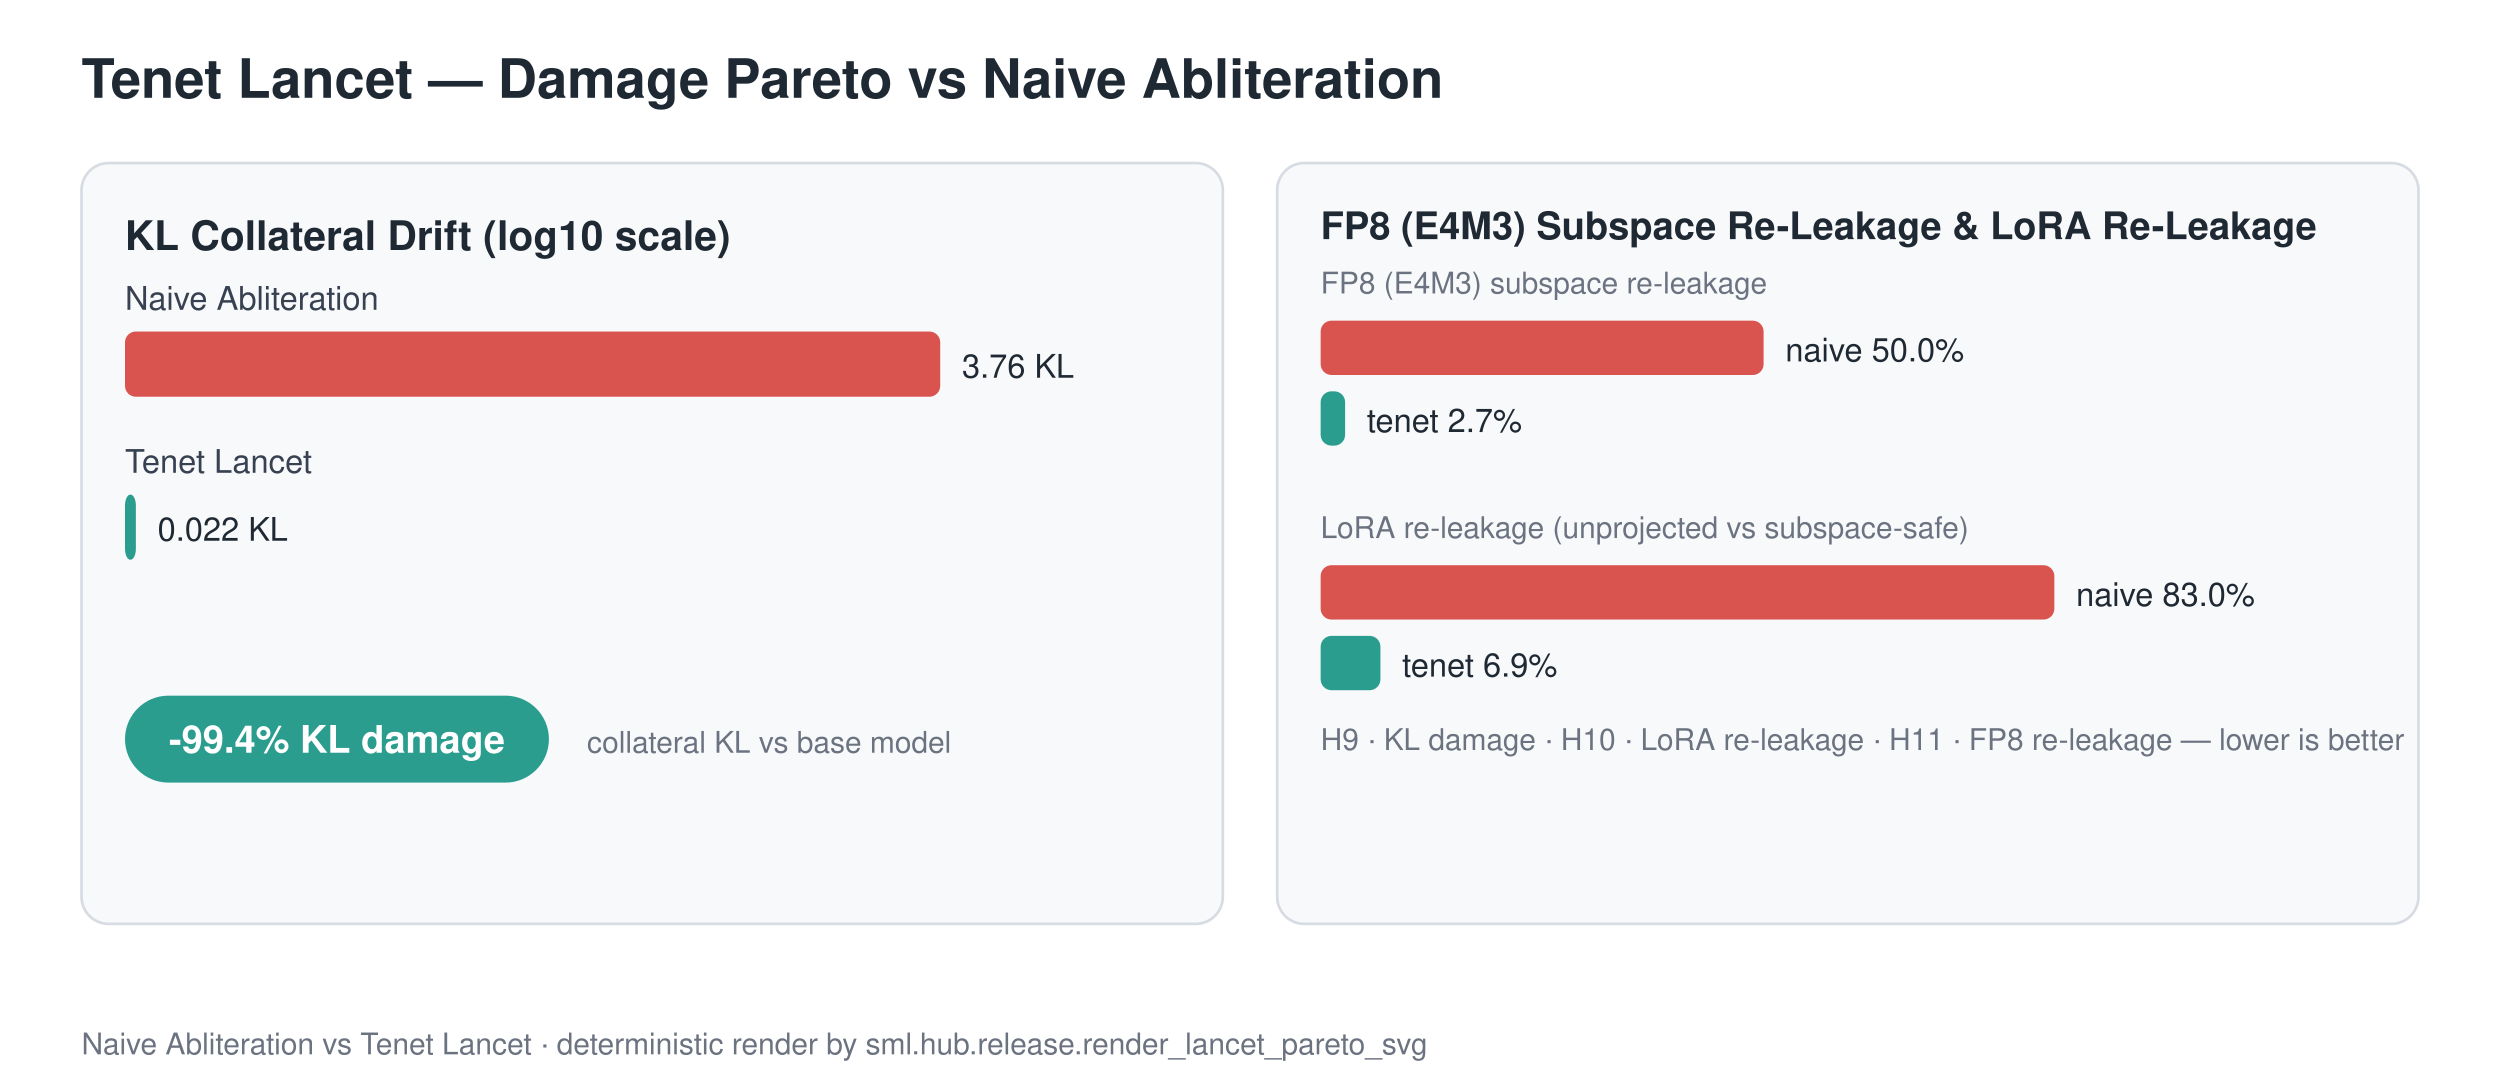
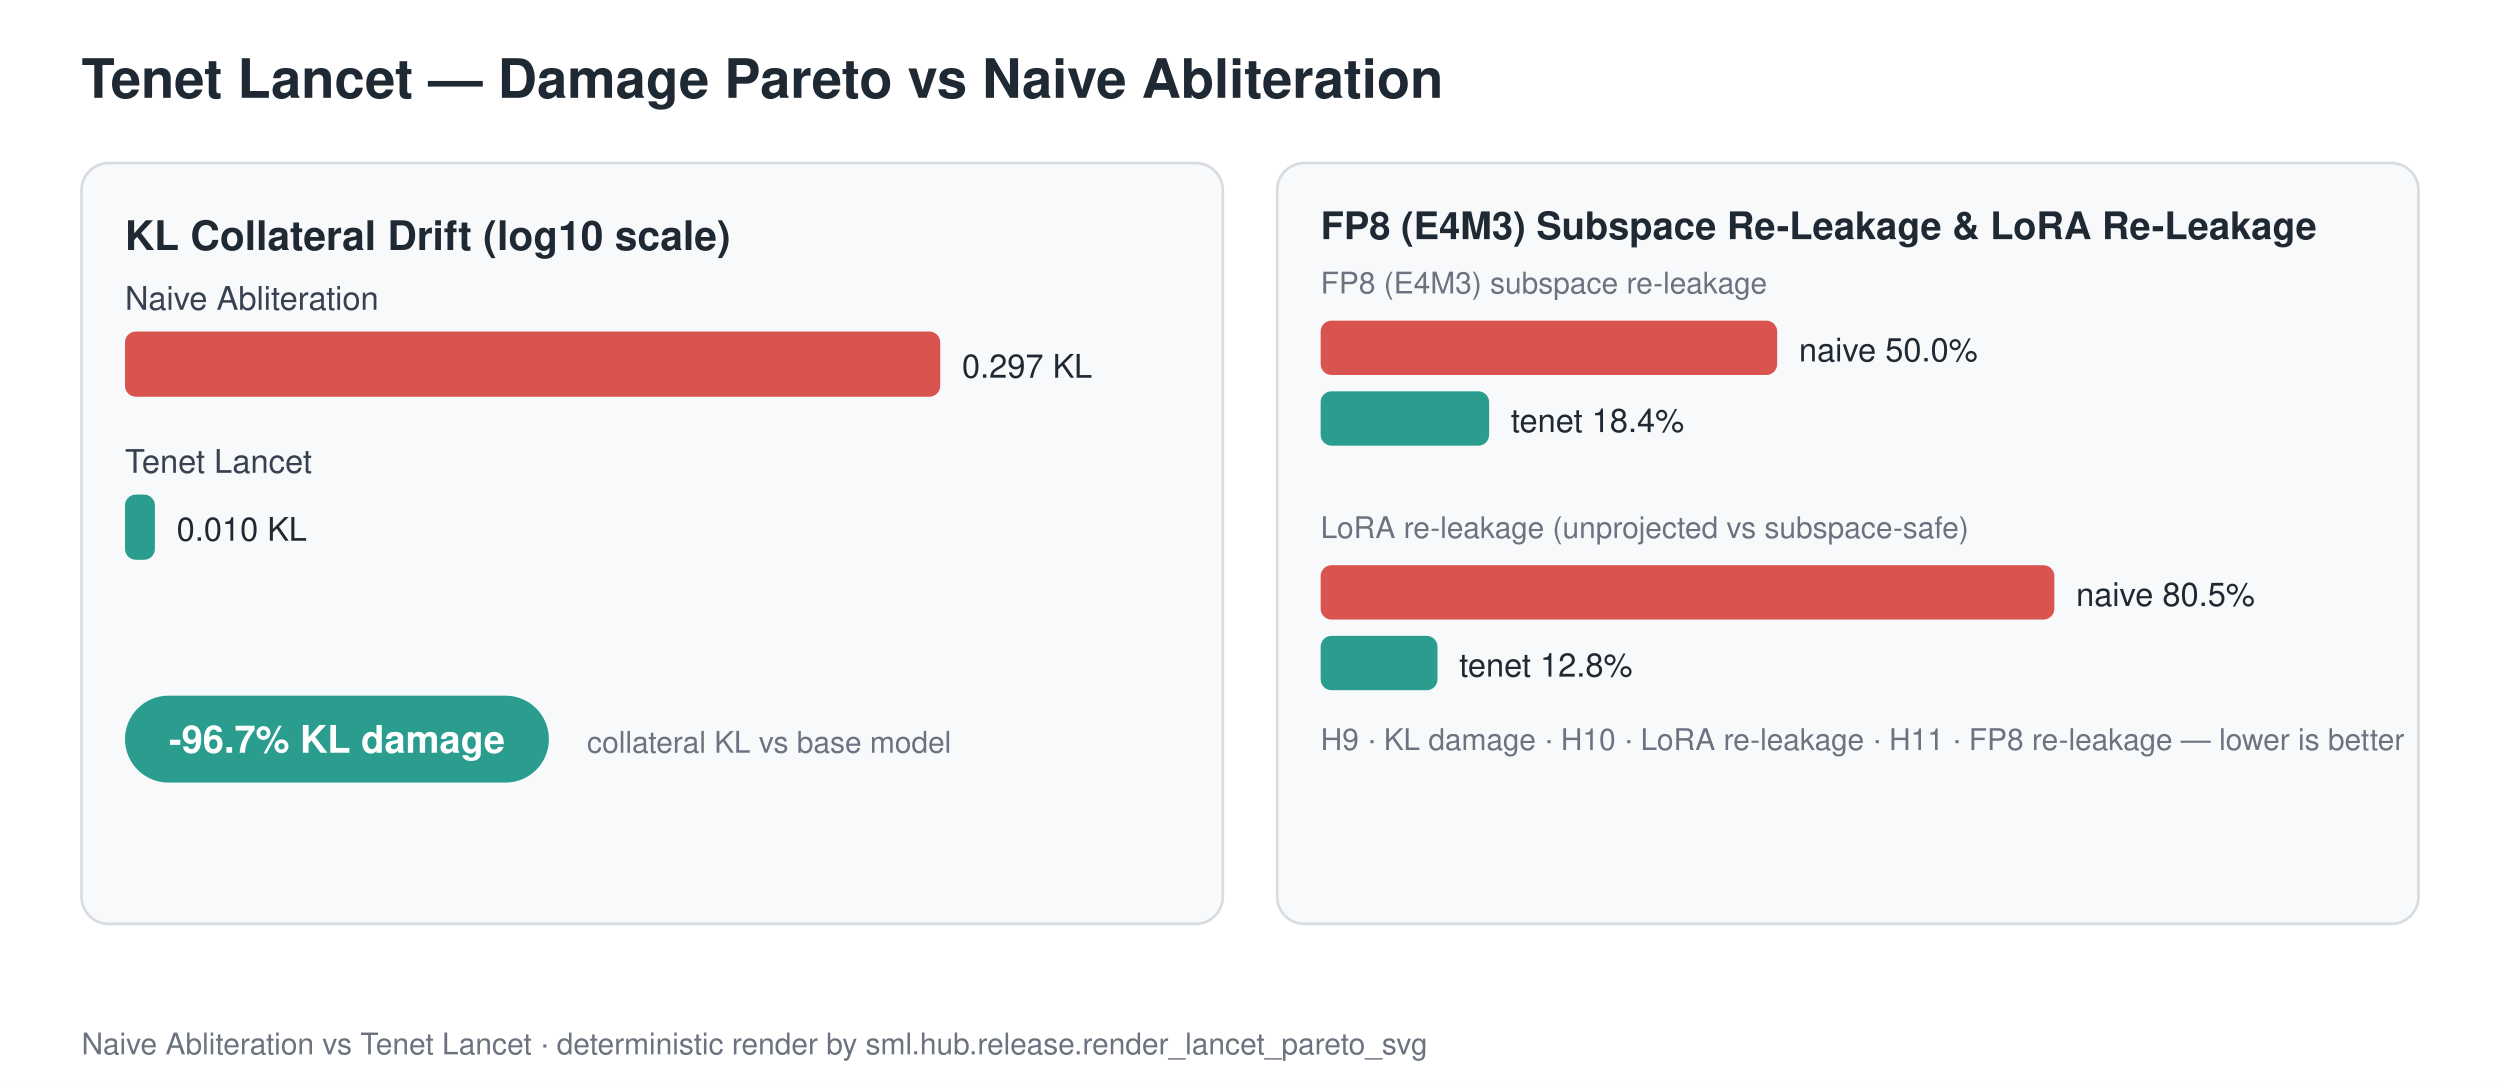
<svg xmlns="http://www.w3.org/2000/svg" width="920" height="400" viewBox="0 0 920 400" role="img" aria-label="Tenet Lancet vs Naive Abliteration damage pareto">
  <rect x="0" y="0" width="920" height="400" fill="#ffffff" />
  <text x="30" y="36" font-family="Helvetica, Arial, sans-serif" font-size="20" font-weight="600" fill="#1f2933">Tenet Lancet — Damage Pareto vs Naive Abliteration</text>
  <rect x="30" y="60" width="420" height="280" rx="10" fill="#f8f9fb" stroke="#d7dce3" />
  <text x="46" y="92" font-family="Helvetica, Arial, sans-serif" font-size="15" font-weight="600" fill="#1f2933">KL Collateral Drift (log10 scale)</text>
  <text x="46" y="114" font-family="Helvetica, Arial, sans-serif" font-size="12" fill="#374151">Naive Abliteration</text>
  <rect x="46" y="122" width="300" height="24" rx="4" fill="#d9534f" />
-   <text x="354" y="139" font-family="Helvetica, Arial, sans-serif" font-size="12" fill="#1f2933">3.76 KL</text>
+   <text x="354" y="139" font-family="Helvetica, Arial, sans-serif" font-size="12" fill="#1f2933">0.297 KL</text>
  <text x="46" y="174" font-family="Helvetica, Arial, sans-serif" font-size="12" fill="#374151">Tenet Lancet</text>
-   <rect x="46" y="182" width="4" height="24" rx="4" fill="#2a9d8f" />
-   <text x="58" y="199" font-family="Helvetica, Arial, sans-serif" font-size="12" fill="#1f2933">0.022 KL</text>
+   <rect x="46" y="182" width="11" height="24" rx="4" fill="#2a9d8f" />
+   <text x="65" y="199" font-family="Helvetica, Arial, sans-serif" font-size="12" fill="#1f2933">0.010 KL</text>
  <rect x="46" y="256" width="156" height="32" rx="16" fill="#2a9d8f" />
-   <text x="124" y="277" font-family="Helvetica, Arial, sans-serif" font-size="14" font-weight="700" fill="#ffffff" text-anchor="middle">-99.4% KL damage</text>
+   <text x="124" y="277" font-family="Helvetica, Arial, sans-serif" font-size="14" font-weight="700" fill="#ffffff" text-anchor="middle">-96.7% KL damage</text>
  <text x="216" y="277" font-family="Helvetica, Arial, sans-serif" font-size="11" fill="#6b7280">collateral KL vs base model</text>
  <rect x="470" y="60" width="420" height="280" rx="10" fill="#f8f9fb" stroke="#d7dce3" />
  <text x="486" y="88" font-family="Helvetica, Arial, sans-serif" font-size="14" font-weight="600" fill="#1f2933">FP8 (E4M3) Subspace Re-Leakage &amp; LoRA Re-Leakage</text>
  <text x="486" y="108" font-family="Helvetica, Arial, sans-serif" font-size="11" fill="#6b7280">FP8 (E4M3) subspace re-leakage</text>
-   <rect x="486" y="118" width="163" height="20" rx="4" fill="#d9534f" />
-   <text x="657" y="133" font-family="Helvetica, Arial, sans-serif" font-size="12" fill="#1f2933">naive 50.0%</text>
-   <rect x="486" y="144" width="9" height="20" rx="4" fill="#2a9d8f" />
-   <text x="503" y="159" font-family="Helvetica, Arial, sans-serif" font-size="12" fill="#1f2933">tenet 2.7%</text>
+   <rect x="486" y="118" width="168" height="20" rx="4" fill="#d9534f" />
+   <text x="662" y="133" font-family="Helvetica, Arial, sans-serif" font-size="12" fill="#1f2933">naive 50.0%</text>
+   <rect x="486" y="144" width="62" height="20" rx="4" fill="#2a9d8f" />
+   <text x="556" y="159" font-family="Helvetica, Arial, sans-serif" font-size="12" fill="#1f2933">tenet 18.4%</text>
  <text x="486" y="198" font-family="Helvetica, Arial, sans-serif" font-size="11" fill="#6b7280">LoRA re-leakage (unprojected vs subspace-safe)</text>
  <rect x="486" y="208" width="270" height="20" rx="4" fill="#d9534f" />
-   <text x="764" y="223" font-family="Helvetica, Arial, sans-serif" font-size="12" fill="#1f2933">naive 83.0%</text>
-   <rect x="486" y="234" width="22" height="20" rx="4" fill="#2a9d8f" />
-   <text x="516" y="249" font-family="Helvetica, Arial, sans-serif" font-size="12" fill="#1f2933">tenet 6.9%</text>
+   <text x="764" y="223" font-family="Helvetica, Arial, sans-serif" font-size="12" fill="#1f2933">naive 80.5%</text>
+   <rect x="486" y="234" width="43" height="20" rx="4" fill="#2a9d8f" />
+   <text x="537" y="249" font-family="Helvetica, Arial, sans-serif" font-size="12" fill="#1f2933">tenet 12.8%</text>
  <text x="486" y="276" font-family="Helvetica, Arial, sans-serif" font-size="11" fill="#6b7280">H9 · KL damage · H10 · LoRA re-leakage · H11 · FP8 re-leakage — lower is better</text>
  <text x="30" y="388" font-family="Helvetica, Arial, sans-serif" font-size="11" fill="#6b7280">Naive Abliteration vs Tenet Lancet · deterministic render by sml.hub.release.render_lancet_pareto_svg</text>
</svg>
